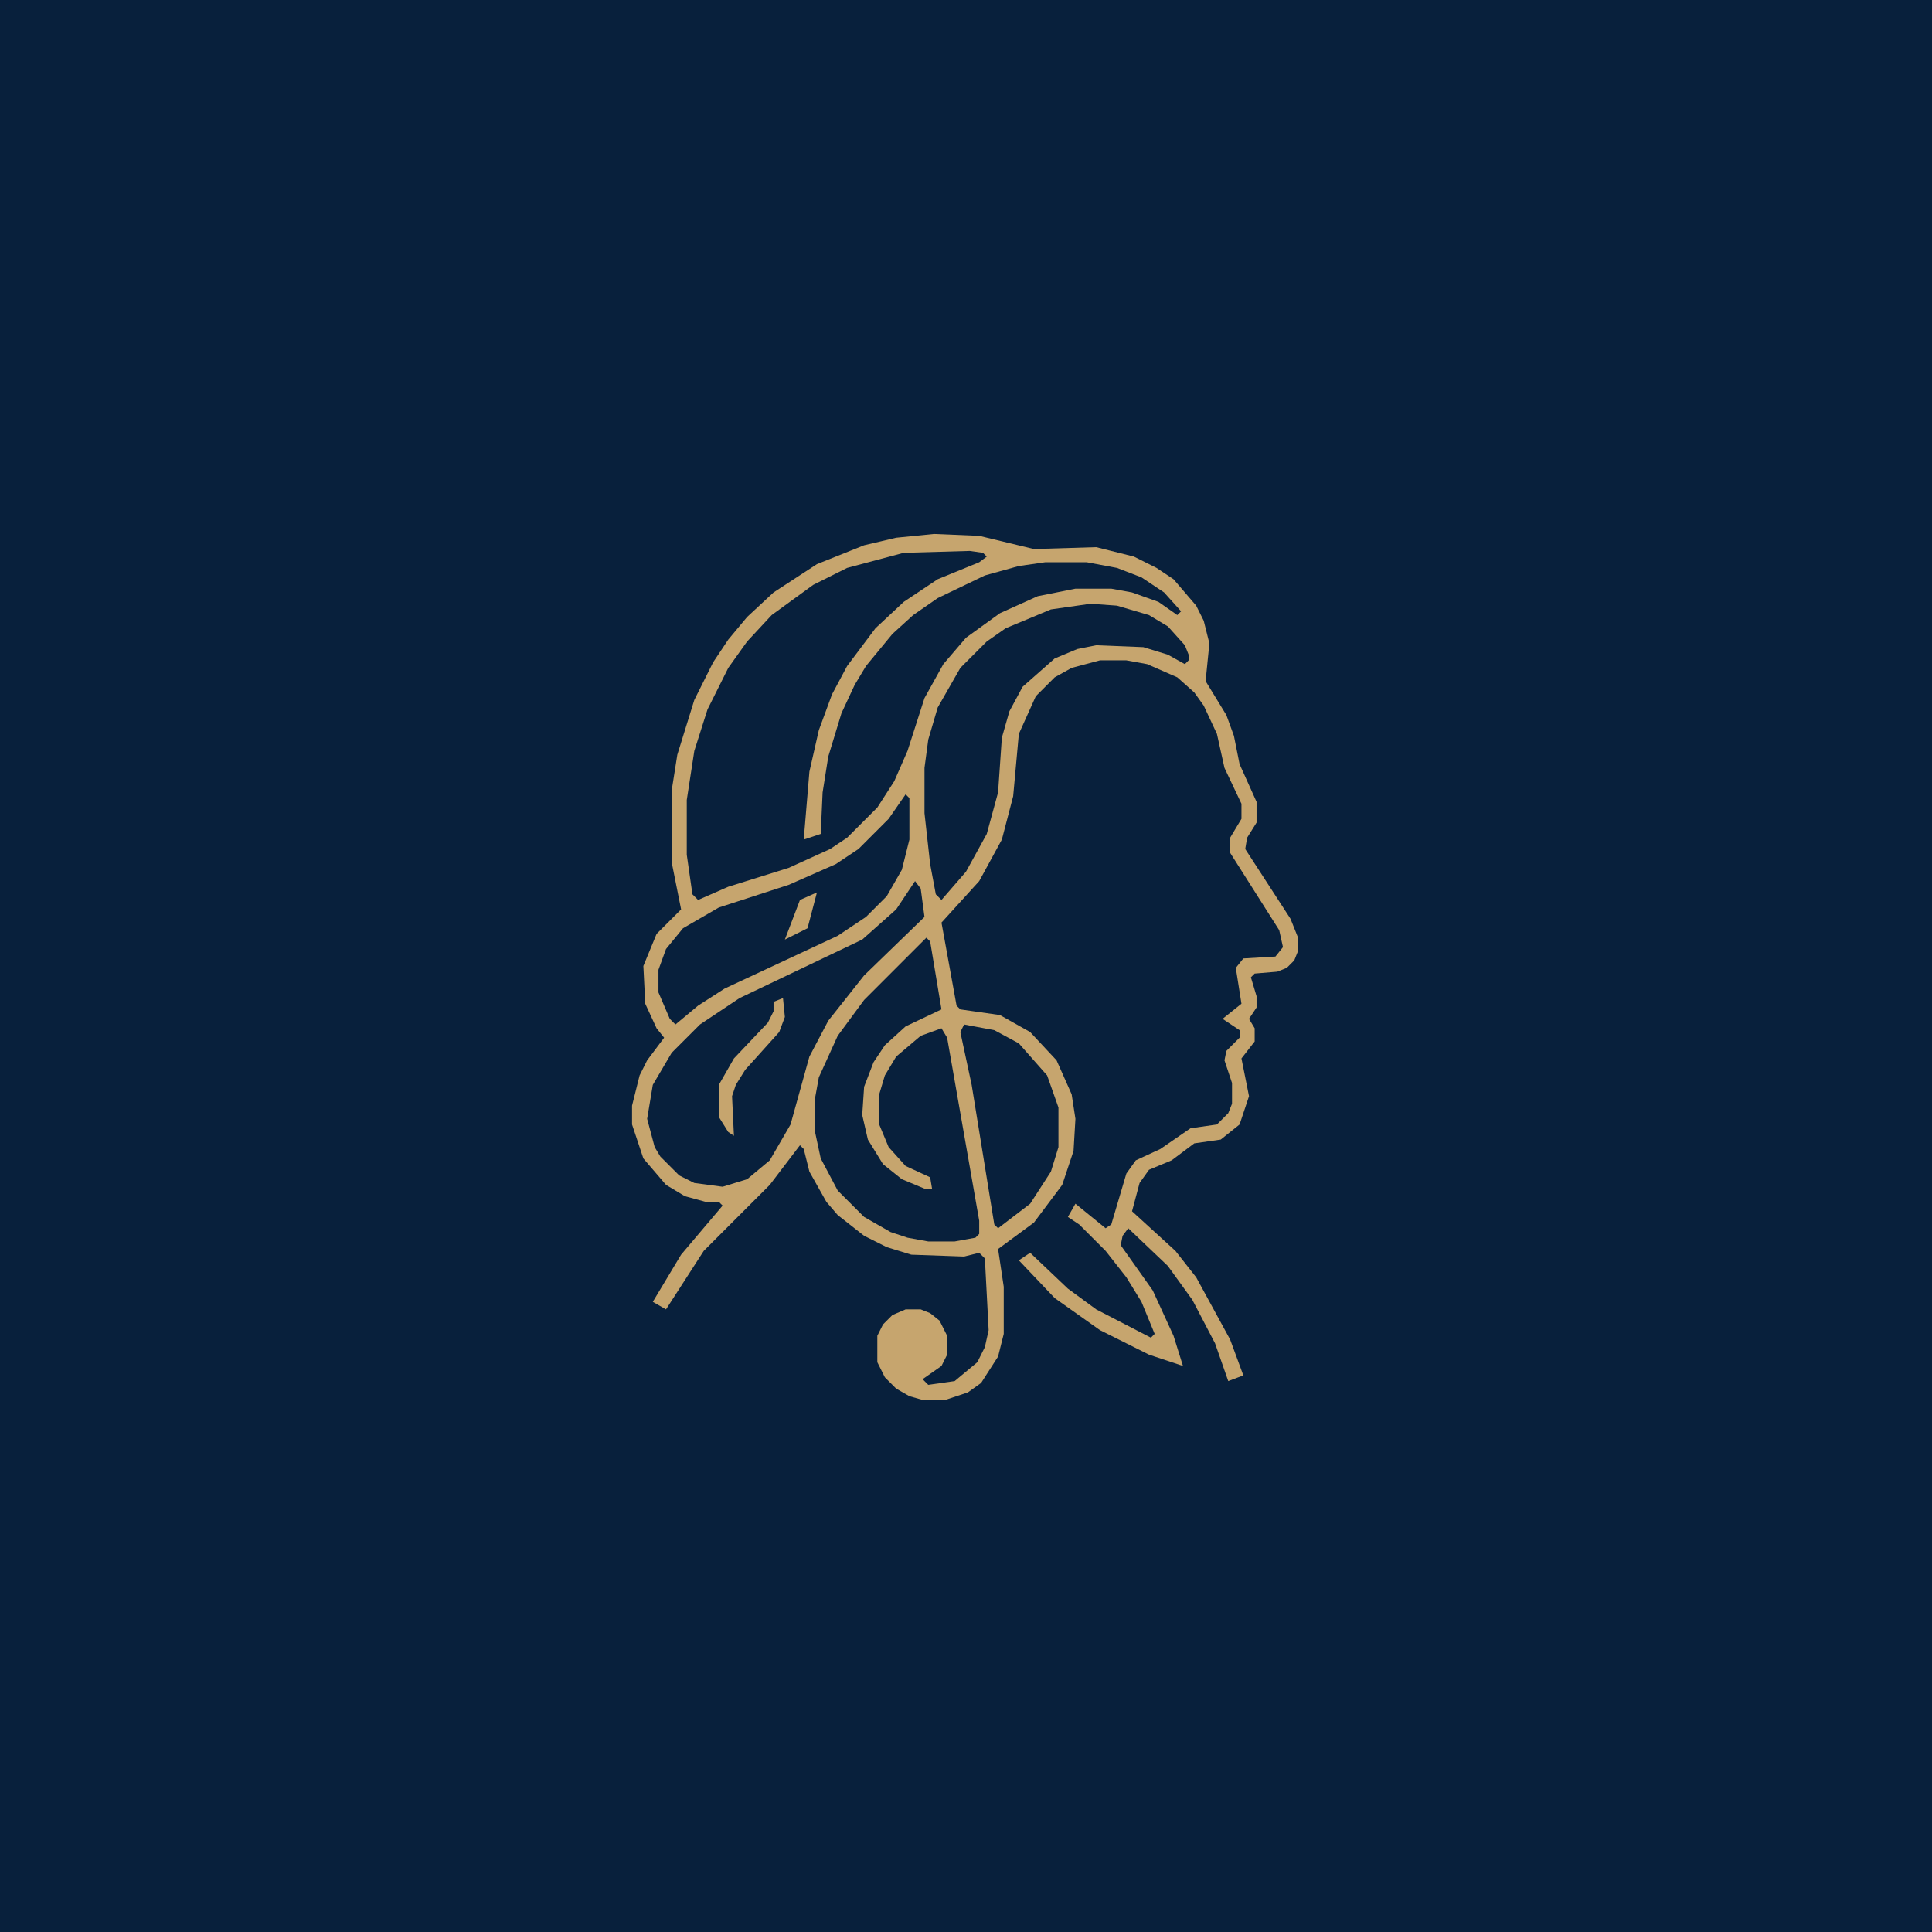
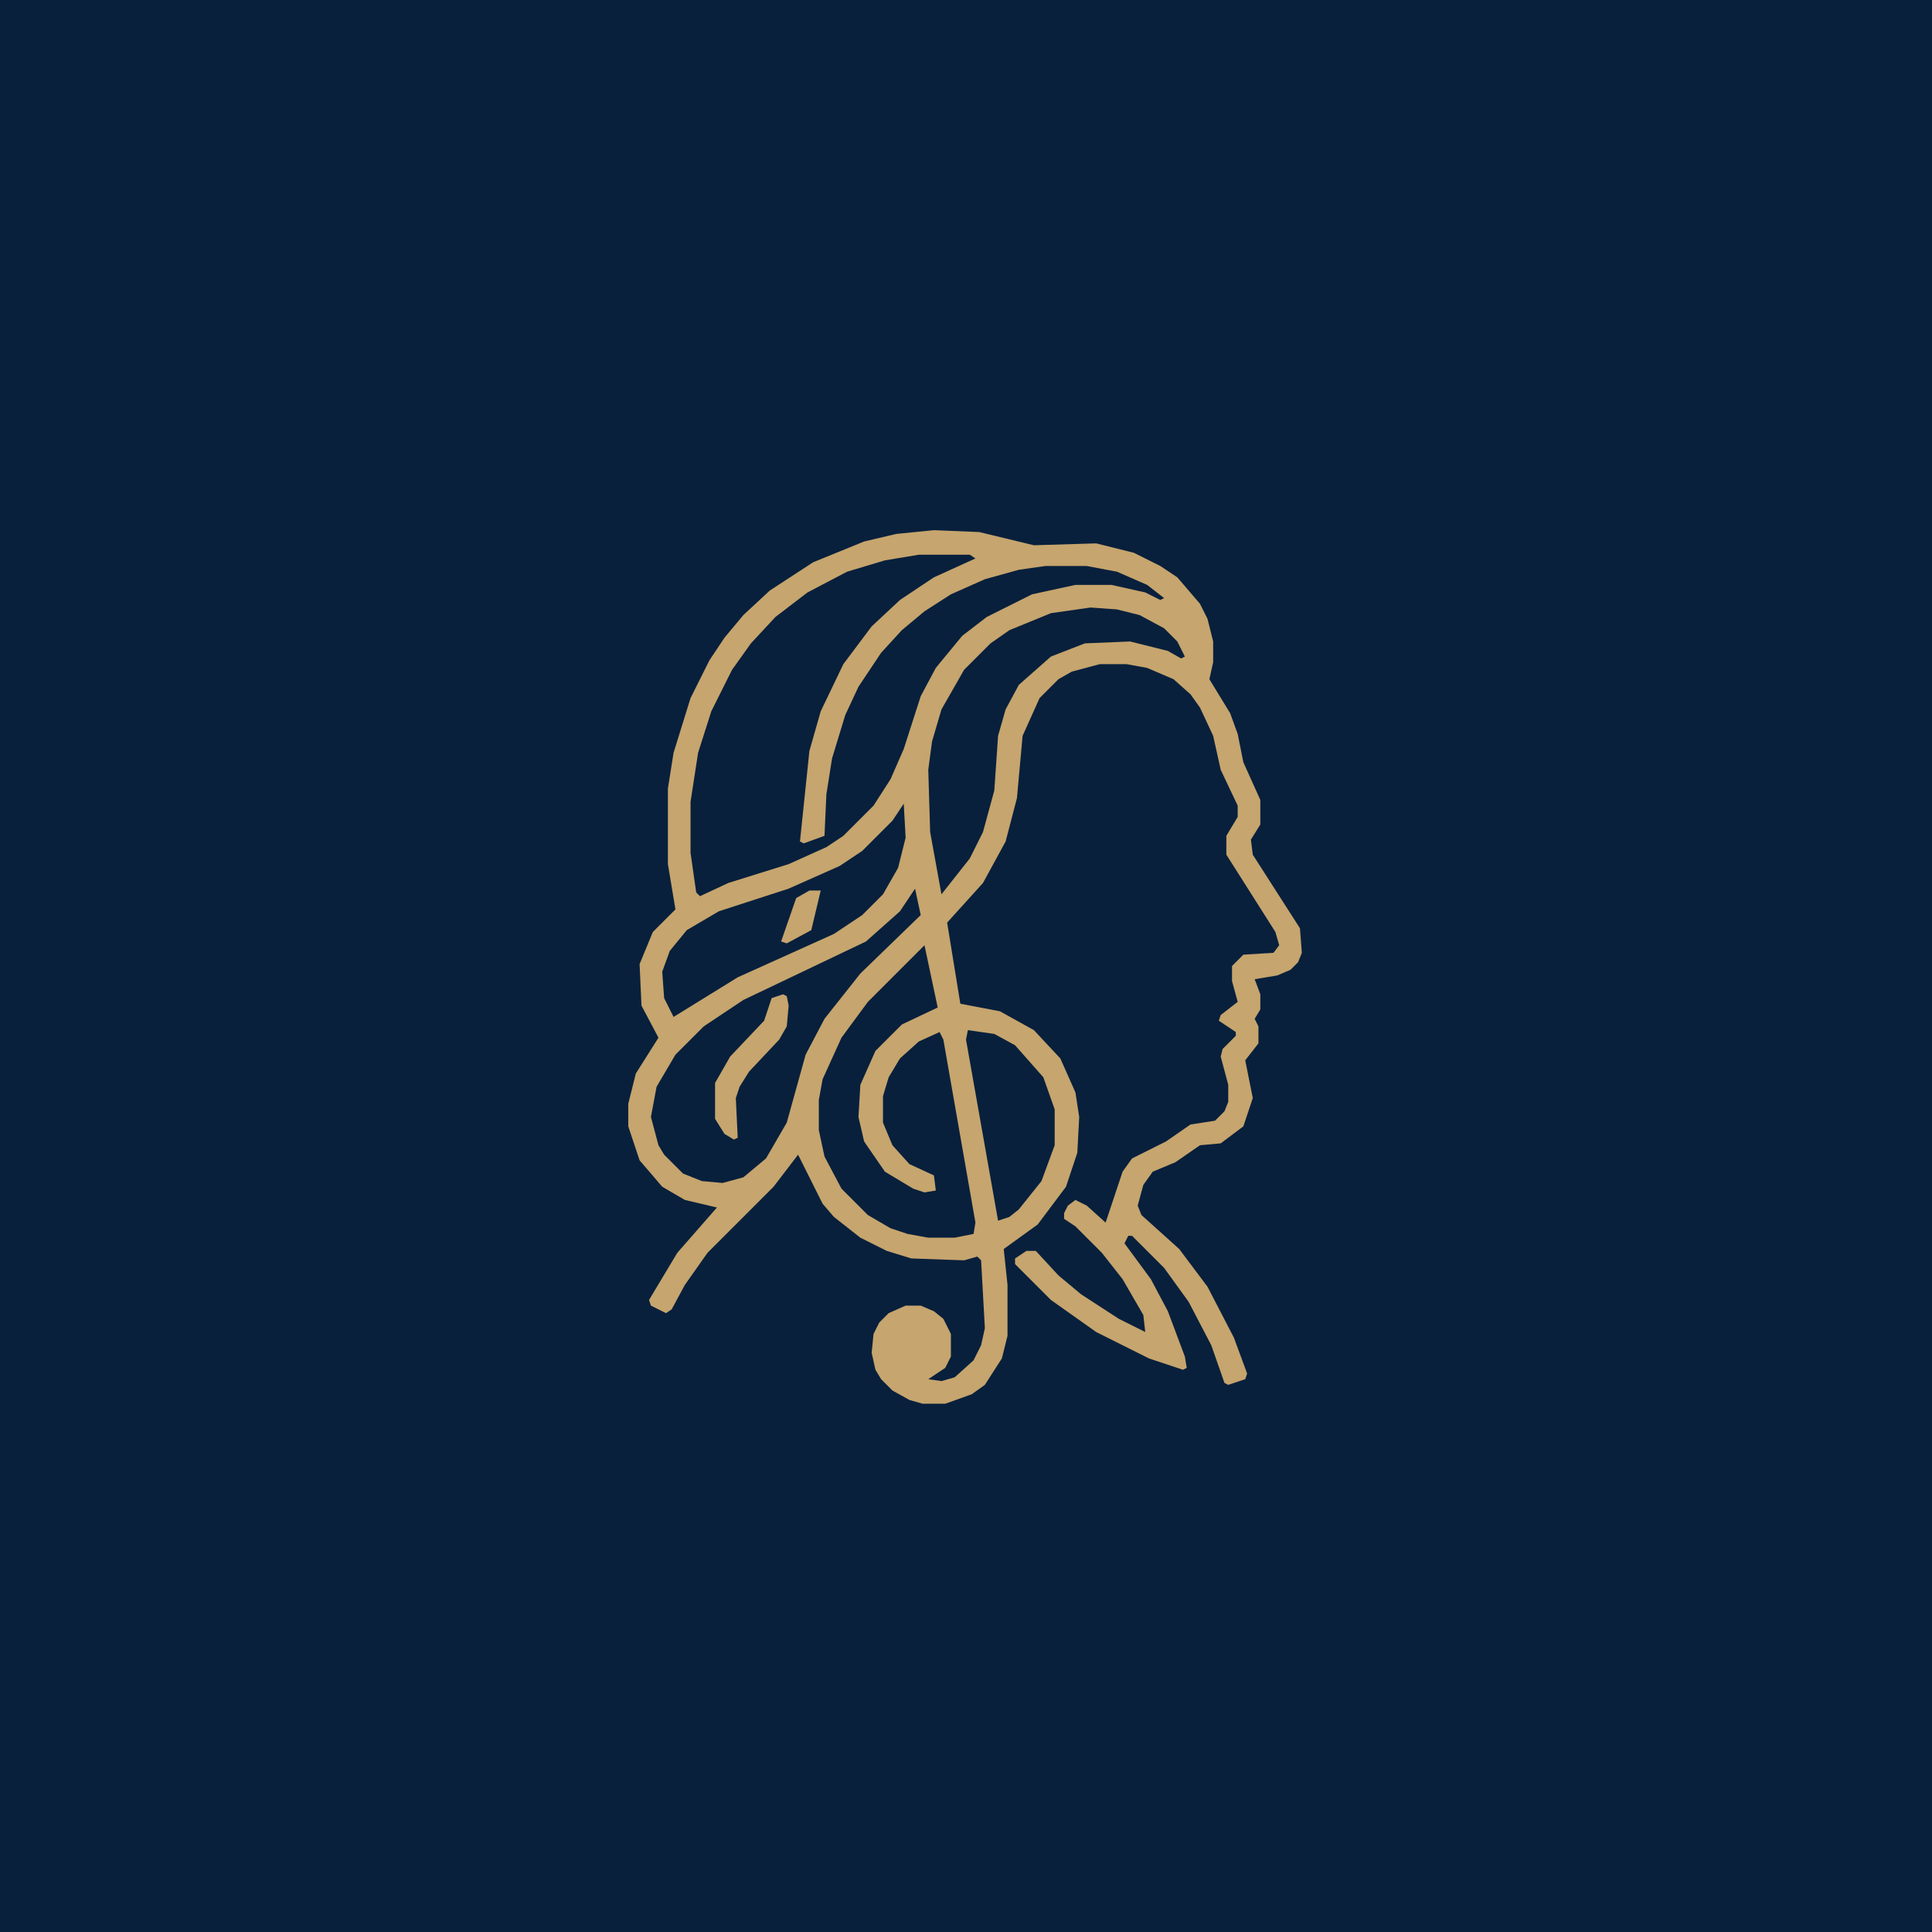
<svg xmlns="http://www.w3.org/2000/svg" viewBox="0 0 1024 1024" width="100%" height="100%">
  <rect width="1024" height="1024" fill="#08203c" />
-   <path fill="#c6a56e" fill-rule="evenodd" d="M 433 299 L 410 314 L 396 327 L 386 339 L 378 351 L 368 371 L 359 400 L 356 419 L 356 457 L 361 482 L 348 495 L 341 512 L 342 532 L 348 545 L 352 550 L 343 562 L 339 570 L 335 586 L 335 596 L 341 614 L 353 628 L 363 634 L 374 637 L 381 637 L 383 639 L 361 665 L 346 690 L 353 694 L 373 663 L 408 628 L 424 607 L 426 609 L 429 621 L 438 637 L 444 644 L 458 655 L 470 661 L 483 665 L 511 666 L 519 664 L 522 667 L 524 705 L 522 714 L 518 722 L 506 732 L 492 734 L 489 731 L 499 724 L 502 718 L 502 708 L 498 700 L 493 696 L 488 694 L 480 694 L 473 697 L 468 702 L 465 708 L 465 722 L 469 730 L 475 736 L 482 740 L 489 742 L 501 742 L 513 738 L 520 733 L 529 719 L 532 707 L 532 682 L 529 662 L 548 648 L 563 628 L 569 610 L 570 593 L 568 580 L 560 562 L 546 547 L 530 538 L 509 535 L 507 533 L 499 489 L 519 467 L 531 445 L 537 422 L 540 389 L 549 369 L 559 359 L 568 354 L 583 350 L 597 350 L 608 352 L 624 359 L 633 367 L 638 374 L 645 389 L 649 407 L 658 426 L 658 434 L 652 444 L 652 452 L 678 493 L 680 502 L 676 507 L 659 508 L 655 513 L 658 532 L 648 540 L 657 546 L 657 550 L 650 557 L 649 562 L 653 574 L 653 585 L 651 590 L 645 596 L 631 598 L 615 609 L 602 615 L 597 622 L 589 649 L 586 651 L 570 638 L 566 645 L 572 649 L 586 663 L 597 677 L 605 690 L 612 707 L 610 709 L 581 694 L 566 683 L 546 664 L 540 668 L 559 688 L 583 705 L 609 718 L 627 724 L 622 708 L 611 684 L 594 660 L 595 655 L 598 651 L 619 671 L 632 689 L 644 712 L 651 732 L 659 729 L 652 710 L 634 677 L 623 663 L 600 642 L 604 627 L 609 620 L 621 615 L 633 606 L 647 604 L 657 596 L 662 581 L 658 561 L 665 552 L 665 545 L 662 540 L 666 534 L 666 528 L 663 518 L 665 516 L 677 515 L 682 513 L 686 509 L 688 504 L 688 497 L 684 487 L 660 450 L 661 444 L 666 436 L 666 425 L 657 405 L 654 390 L 650 379 L 639 361 L 641 341 L 638 329 L 634 321 L 622 307 L 613 301 L 601 295 L 581 290 L 548 291 L 519 284 L 495 283 L 475 285 L 458 289 Z M 511 543 L 527 546 L 540 553 L 555 570 L 561 587 L 561 608 L 557 621 L 546 638 L 529 651 L 527 649 L 515 575 L 509 547 Z M 491 497 L 493 499 L 499 535 L 480 544 L 469 554 L 463 563 L 458 576 L 457 591 L 460 604 L 468 617 L 478 625 L 490 630 L 494 630 L 493 624 L 480 618 L 471 608 L 466 596 L 466 580 L 469 570 L 475 560 L 488 549 L 499 545 L 502 550 L 519 647 L 519 654 L 517 656 L 506 658 L 492 658 L 481 656 L 472 653 L 458 645 L 444 631 L 435 614 L 432 600 L 432 582 L 434 571 L 444 549 L 458 530 Z M 485 467 L 488 471 L 490 486 L 458 517 L 439 541 L 429 560 L 419 596 L 408 615 L 396 625 L 383 629 L 368 627 L 360 623 L 350 613 L 347 608 L 343 593 L 346 575 L 356 558 L 371 543 L 392 529 L 457 498 L 475 482 Z M 415 529 L 410 531 L 410 536 L 407 542 L 389 561 L 381 575 L 381 592 L 386 600 L 389 602 L 388 581 L 390 575 L 395 567 L 413 547 L 416 539 Z M 482 423 L 482 445 L 478 461 L 470 475 L 459 486 L 444 496 L 384 524 L 370 533 L 358 543 L 355 540 L 349 526 L 349 514 L 353 503 L 362 492 L 381 481 L 418 469 L 443 458 L 455 450 L 471 434 L 480 421 Z M 433 473 L 424 477 L 416 498 L 428 492 Z M 619 332 L 628 342 L 630 347 L 630 350 L 628 352 L 619 347 L 606 343 L 581 342 L 571 344 L 559 349 L 542 364 L 535 377 L 531 391 L 529 420 L 523 442 L 512 462 L 499 477 L 496 474 L 493 458 L 490 431 L 490 407 L 492 392 L 497 375 L 509 354 L 523 340 L 533 333 L 557 323 L 578 320 L 592 321 L 609 326 Z M 626 324 L 624 326 L 614 319 L 600 314 L 589 312 L 570 312 L 550 316 L 530 325 L 512 338 L 500 352 L 490 370 L 481 398 L 474 414 L 465 428 L 449 444 L 440 450 L 418 460 L 386 470 L 370 477 L 367 474 L 364 453 L 364 424 L 368 398 L 375 376 L 386 354 L 396 340 L 409 326 L 431 310 L 449 301 L 479 293 L 514 292 L 521 293 L 523 295 L 519 298 L 497 307 L 479 319 L 464 333 L 449 353 L 441 368 L 434 387 L 429 409 L 426 445 L 435 442 L 436 420 L 439 401 L 446 378 L 453 363 L 459 353 L 473 336 L 484 326 L 497 317 L 522 305 L 540 300 L 554 298 L 576 298 L 592 301 L 605 306 L 617 314 Z" />
+   <path fill="#c6a56e" fill-rule="evenodd" d="M 431 298 L 408 313 L 394 326 L 384 338 L 376 350 L 366 370 L 357 399 L 354 418 L 354 458 L 358 482 L 346 494 L 339 511 L 340 533 L 349 550 L 337 569 L 333 585 L 333 597 L 339 615 L 351 629 L 363 636 L 380 640 L 359 664 L 344 689 L 345 692 L 353 696 L 356 694 L 363 681 L 375 664 L 410 629 L 423 612 L 436 638 L 442 645 L 456 656 L 470 663 L 483 667 L 511 668 L 518 666 L 520 668 L 522 704 L 520 713 L 516 721 L 506 730 L 499 732 L 492 731 L 501 725 L 504 719 L 504 707 L 500 699 L 495 695 L 488 692 L 480 692 L 471 696 L 466 701 L 463 707 L 462 717 L 464 726 L 467 731 L 473 737 L 482 742 L 489 744 L 501 744 L 515 739 L 522 734 L 531 720 L 534 708 L 534 681 L 532 662 L 550 649 L 565 629 L 571 611 L 572 592 L 570 579 L 562 561 L 548 546 L 530 536 L 509 532 L 502 489 L 521 468 L 533 446 L 539 423 L 542 390 L 551 370 L 561 360 L 568 356 L 583 352 L 597 352 L 608 354 L 622 360 L 631 368 L 636 375 L 643 390 L 647 408 L 656 427 L 656 433 L 650 443 L 650 453 L 676 494 L 678 501 L 675 505 L 659 506 L 653 512 L 653 520 L 656 531 L 647 538 L 646 541 L 655 547 L 655 549 L 648 556 L 647 560 L 651 575 L 651 584 L 649 589 L 644 594 L 631 596 L 618 605 L 600 614 L 595 621 L 586 648 L 576 639 L 570 636 L 566 639 L 564 643 L 564 646 L 570 650 L 584 664 L 595 678 L 606 697 L 607 706 L 593 699 L 573 686 L 561 676 L 549 663 L 544 663 L 538 667 L 538 670 L 557 689 L 581 706 L 609 720 L 627 726 L 629 725 L 628 719 L 619 695 L 610 678 L 596 659 L 598 655 L 600 655 L 617 672 L 630 690 L 642 713 L 649 733 L 651 734 L 660 731 L 661 728 L 654 709 L 640 682 L 625 662 L 605 644 L 603 639 L 606 628 L 611 621 L 623 616 L 636 607 L 647 606 L 659 597 L 664 582 L 660 562 L 667 553 L 667 544 L 665 540 L 668 535 L 668 527 L 665 519 L 677 517 L 684 514 L 688 510 L 690 505 L 689 492 L 664 453 L 663 445 L 668 437 L 668 424 L 659 404 L 656 389 L 652 378 L 641 360 L 643 351 L 643 340 L 640 328 L 636 320 L 624 306 L 615 300 L 601 293 L 581 288 L 548 289 L 519 282 L 495 281 L 475 283 L 458 287 Z M 513 546 L 527 548 L 538 554 L 553 571 L 559 588 L 559 607 L 552 626 L 540 641 L 535 645 L 529 647 L 512 551 Z M 490 501 L 497 534 L 478 543 L 464 557 L 456 575 L 455 592 L 458 605 L 469 621 L 484 630 L 490 632 L 496 631 L 495 623 L 482 617 L 473 607 L 468 595 L 468 581 L 471 571 L 477 561 L 487 552 L 498 547 L 500 551 L 517 648 L 516 654 L 506 656 L 492 656 L 481 654 L 472 651 L 460 644 L 446 630 L 437 613 L 434 599 L 434 583 L 436 572 L 446 550 L 460 531 Z M 485 471 L 488 485 L 456 516 L 437 540 L 427 559 L 417 595 L 406 614 L 394 624 L 383 627 L 372 626 L 362 622 L 352 612 L 349 607 L 345 592 L 348 576 L 358 559 L 373 544 L 394 530 L 459 499 L 477 483 Z M 415 527 L 409 529 L 405 541 L 387 560 L 379 574 L 379 593 L 384 601 L 389 604 L 391 603 L 390 582 L 392 576 L 397 568 L 413 551 L 417 544 L 418 533 L 417 528 Z M 479 426 L 480 444 L 476 460 L 468 474 L 457 485 L 442 495 L 391 518 L 357 539 L 352 529 L 351 515 L 355 504 L 364 493 L 381 483 L 418 471 L 445 459 L 457 451 L 473 435 Z M 435 472 L 429 472 L 422 476 L 414 499 L 417 500 L 430 493 Z M 617 333 L 624 340 L 628 348 L 626 349 L 619 345 L 599 340 L 575 341 L 557 348 L 540 363 L 533 376 L 529 390 L 527 419 L 521 441 L 514 455 L 499 474 L 493 441 L 492 408 L 494 393 L 499 376 L 511 355 L 525 341 L 535 334 L 557 325 L 578 322 L 592 323 L 604 326 Z M 617 317 L 615 318 L 607 314 L 589 310 L 570 310 L 547 315 L 523 327 L 510 337 L 496 354 L 488 369 L 479 397 L 472 413 L 463 427 L 447 443 L 438 449 L 418 458 L 386 468 L 371 475 L 369 473 L 366 452 L 366 425 L 370 399 L 377 377 L 388 355 L 398 341 L 411 327 L 428 314 L 449 303 L 469 297 L 487 294 L 514 294 L 517 296 L 495 306 L 477 318 L 462 332 L 447 352 L 435 377 L 429 398 L 424 446 L 426 447 L 437 443 L 438 421 L 441 402 L 448 379 L 455 364 L 467 346 L 478 334 L 490 324 L 504 315 L 522 307 L 540 302 L 554 300 L 576 300 L 592 303 L 608 310 Z" />
</svg>
